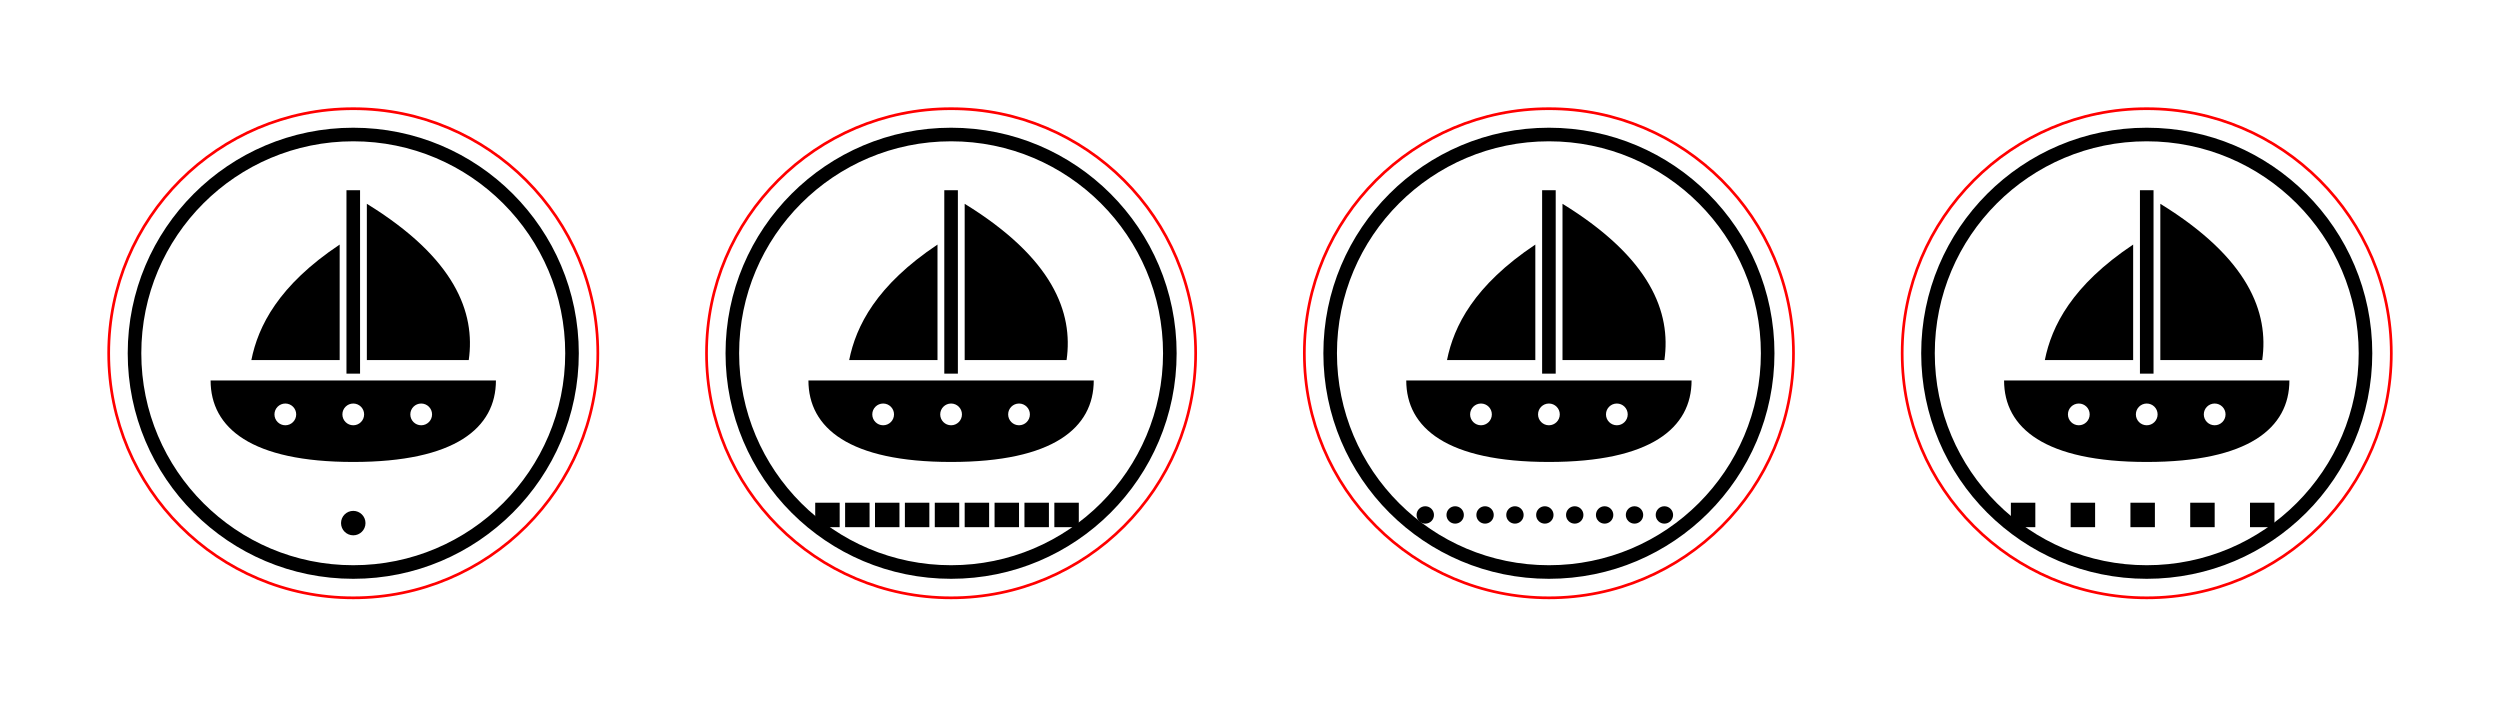
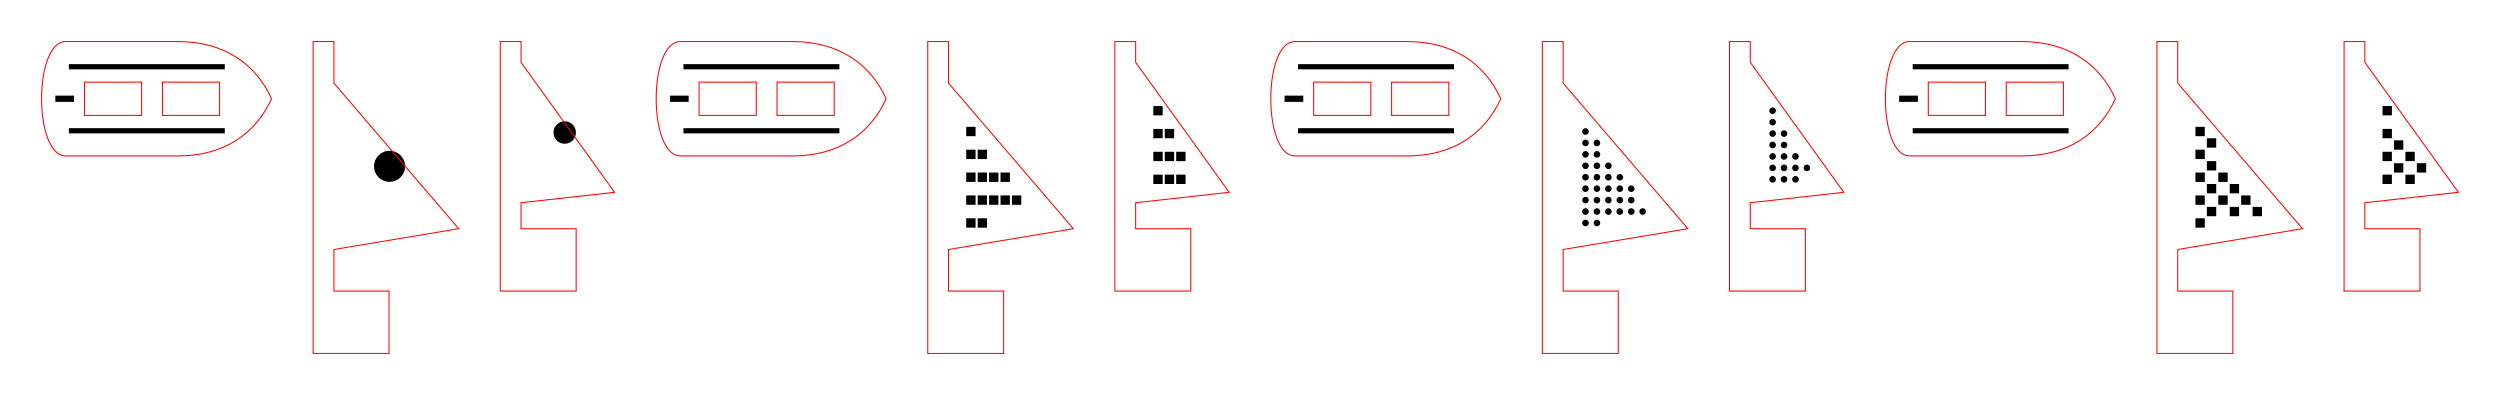
- <svg xmlns="http://www.w3.org/2000/svg" width="92mm" height="26mm" viewBox="0 0 92 26">
+ <svg xmlns="http://www.w3.org/2000/svg" width="240.5mm" height="38mm" viewBox="0 0 240.5 38">
  <g id="RASTER" class="layer-raster" fill="#000000" fill-rule="nonzero" stroke="none">
-     <g class="piece" data-piece="ship-CRUMBLE">
-       <path d="M21.3 13A8.3 8.3 0 1 1 4.7 13A8.3 8.3 0 1 1 21.3 13ZM20.8 13A7.8 7.8 0 1 0 5.2 13A7.8 7.8 0 1 0 20.8 13Z" />
-       <path d="M7.75 14L18.25 14C18.25 15.75 16.75 17 13 17C9.25 17 7.75 15.75 7.75 14ZM10.9 15.25A0.4 0.4 0 1 0 10.1 15.25A0.4 0.4 0 1 0 10.9 15.25ZM13.4 15.25A0.4 0.4 0 1 0 12.6 15.25A0.4 0.4 0 1 0 13.4 15.25ZM15.9 15.25A0.4 0.4 0 1 0 15.1 15.25A0.4 0.4 0 1 0 15.9 15.25Z" />
-       <path d="M12.75 7L13.25 7L13.25 13.75L12.75 13.75Z" />
-       <path d="M13.5 7.5C16.75 9.5 17.5 11.5 17.25 13.25L13.5 13.25Z" />
-       <path d="M12.5 9C10.25 10.5 9.5 12 9.25 13.25L12.5 13.25Z" />
-       <circle cx="13" cy="19.25" r="0.45" />
+     <g class="piece" data-piece="ship-CRUMBLE-hull">
+       <path d="M6.625 6.17L21.625 6.17L21.625 6.67L6.625 6.67Z" />
+       <path d="M6.625 12.33L21.625 12.33L21.625 12.83L6.625 12.83Z" />
+       <path d="M5.325 9.2L7.125 9.2L7.125 9.8L5.325 9.8Z" />
    </g>
-     <g class="piece" data-piece="ship-BISCOTTI">
-       <path d="M43.3 13A8.3 8.3 0 1 1 26.7 13A8.3 8.3 0 1 1 43.3 13ZM42.8 13A7.8 7.8 0 1 0 27.2 13A7.8 7.8 0 1 0 42.8 13Z" />
-       <path d="M29.75 14L40.25 14C40.25 15.75 38.75 17 35 17C31.25 17 29.75 15.75 29.75 14ZM32.9 15.25A0.4 0.4 0 1 0 32.1 15.25A0.4 0.4 0 1 0 32.9 15.25ZM35.4 15.25A0.4 0.4 0 1 0 34.6 15.25A0.4 0.4 0 1 0 35.4 15.25ZM37.9 15.25A0.4 0.4 0 1 0 37.1 15.25A0.4 0.4 0 1 0 37.9 15.25Z" />
-       <path d="M34.75 7L35.25 7L35.25 13.75L34.75 13.75Z" />
-       <path d="M35.5 7.5C38.75 9.5 39.5 11.5 39.25 13.25L35.5 13.25Z" />
-       <path d="M34.5 9C32.25 10.5 31.5 12 31.25 13.25L34.5 13.25Z" />
-       <path d="M30 18.5L30.9 18.5L30.9 19.4L30 19.4Z" />
-       <path d="M31.1 18.5L32 18.5L32 19.4L31.1 19.4Z" />
-       <path d="M32.2 18.5L33.1 18.5L33.1 19.4L32.2 19.4Z" />
-       <path d="M33.3 18.5L34.2 18.5L34.2 19.4L33.3 19.4Z" />
-       <path d="M34.4 18.5L35.3 18.5L35.3 19.4L34.4 19.4Z" />
-       <path d="M35.5 18.5L36.4 18.5L36.4 19.4L35.5 19.4Z" />
-       <path d="M36.6 18.5L37.5 18.5L37.5 19.4L36.6 19.4Z" />
-       <path d="M37.7 18.5L38.6 18.5L38.6 19.4L37.7 19.4Z" />
-       <path d="M38.8 18.5L39.7 18.5L39.7 19.4L38.8 19.4Z" />
+     <g class="piece" data-piece="ship-CRUMBLE-main">
+       <circle cx="37.475" cy="16" r="1.494" />
    </g>
-     <g class="piece" data-piece="ship-GINGERSNAP">
-       <path d="M65.3 13A8.3 8.3 0 1 1 48.7 13A8.3 8.3 0 1 1 65.3 13ZM64.8 13A7.8 7.8 0 1 0 49.2 13A7.8 7.8 0 1 0 64.8 13Z" />
-       <path d="M51.75 14L62.25 14C62.25 15.75 60.75 17 57 17C53.25 17 51.75 15.75 51.75 14ZM54.9 15.25A0.4 0.4 0 1 0 54.1 15.25A0.4 0.4 0 1 0 54.9 15.25ZM57.4 15.25A0.4 0.4 0 1 0 56.6 15.25A0.4 0.4 0 1 0 57.4 15.25ZM59.9 15.25A0.4 0.4 0 1 0 59.1 15.25A0.4 0.4 0 1 0 59.9 15.25Z" />
-       <path d="M56.75 7L57.25 7L57.25 13.75L56.75 13.75Z" />
-       <path d="M57.5 7.5C60.75 9.5 61.5 11.5 61.25 13.25L57.5 13.25Z" />
-       <path d="M56.5 9C54.25 10.5 53.5 12 53.25 13.25L56.5 13.25Z" />
-       <circle cx="52.45" cy="18.95" r="0.32" />
-       <circle cx="53.55" cy="18.95" r="0.32" />
-       <circle cx="54.65" cy="18.95" r="0.32" />
-       <circle cx="55.75" cy="18.95" r="0.32" />
-       <circle cx="56.85" cy="18.95" r="0.32" />
-       <circle cx="57.95" cy="18.95" r="0.32" />
-       <circle cx="59.05" cy="18.95" r="0.32" />
-       <circle cx="60.15" cy="18.95" r="0.32" />
-       <circle cx="61.25" cy="18.95" r="0.32" />
+     <g class="piece" data-piece="ship-CRUMBLE-jib">
+       <circle cx="54.325" cy="12.75" r="1.08" />
    </g>
-     <g class="piece" data-piece="ship-SHORTBREAD">
-       <path d="M87.3 13A8.3 8.3 0 1 1 70.7 13A8.3 8.3 0 1 1 87.3 13ZM86.8 13A7.8 7.8 0 1 0 71.2 13A7.8 7.8 0 1 0 86.8 13Z" />
-       <path d="M73.75 14L84.25 14C84.25 15.75 82.75 17 79 17C75.25 17 73.75 15.75 73.75 14ZM76.9 15.25A0.4 0.4 0 1 0 76.1 15.25A0.4 0.4 0 1 0 76.9 15.25ZM79.4 15.25A0.4 0.4 0 1 0 78.6 15.25A0.4 0.4 0 1 0 79.4 15.25ZM81.9 15.25A0.4 0.4 0 1 0 81.1 15.25A0.4 0.4 0 1 0 81.9 15.25Z" />
-       <path d="M78.75 7L79.25 7L79.25 13.75L78.75 13.75Z" />
-       <path d="M79.5 7.5C82.75 9.5 83.5 11.5 83.25 13.25L79.5 13.25Z" />
-       <path d="M78.5 9C76.25 10.5 75.5 12 75.25 13.25L78.5 13.25Z" />
-       <path d="M74 18.5L74.9 18.5L74.9 19.4L74 19.4Z" />
-       <path d="M76.2 18.5L77.1 18.5L77.1 19.4L76.2 19.4Z" />
-       <path d="M78.4 18.5L79.3 18.5L79.3 19.4L78.4 19.4Z" />
-       <path d="M80.6 18.5L81.5 18.5L81.5 19.4L80.6 19.4Z" />
-       <path d="M82.8 18.5L83.7 18.5L83.7 19.4L82.8 19.4Z" />
+     <g class="piece" data-piece="ship-BISCOTTI-hull">
+       <path d="M65.75 6.17L80.75 6.17L80.75 6.67L65.75 6.67Z" />
+       <path d="M65.75 12.33L80.75 12.33L80.75 12.83L65.75 12.83Z" />
+       <path d="M64.45 9.2L66.25 9.2L66.25 9.8L64.45 9.8Z" />
+     </g>
+     <g class="piece" data-piece="ship-BISCOTTI-main">
+       <path d="M92.95 12.2L93.85 12.2L93.85 13.1L92.95 13.1Z" />
+       <path d="M92.95 14.4L93.85 14.4L93.85 15.3L92.95 15.3Z" />
+       <path d="M94.05 14.4L94.95 14.4L94.95 15.3L94.05 15.3Z" />
+       <path d="M92.95 16.6L93.85 16.6L93.85 17.5L92.95 17.5Z" />
+       <path d="M94.05 16.6L94.95 16.6L94.95 17.5L94.05 17.5Z" />
+       <path d="M95.15 16.6L96.05 16.6L96.05 17.5L95.15 17.5Z" />
+       <path d="M96.25 16.6L97.15 16.6L97.15 17.5L96.25 17.5Z" />
+       <path d="M92.95 18.8L93.85 18.8L93.85 19.7L92.95 19.7Z" />
+       <path d="M94.05 18.8L94.95 18.8L94.95 19.7L94.05 19.7Z" />
+       <path d="M95.15 18.8L96.05 18.8L96.05 19.7L95.15 19.7Z" />
+       <path d="M96.25 18.8L97.15 18.8L97.15 19.7L96.25 19.7Z" />
+       <path d="M97.35 18.8L98.25 18.8L98.25 19.7L97.35 19.7Z" />
+       <path d="M92.95 21L93.85 21L93.85 21.9L92.95 21.9Z" />
+       <path d="M94.05 21L94.95 21L94.95 21.9L94.05 21.9Z" />
+     </g>
+     <g class="piece" data-piece="ship-BISCOTTI-jib">
+       <path d="M110.95 10.2L111.85 10.2L111.85 11.1L110.95 11.1Z" />
+       <path d="M110.95 12.4L111.85 12.4L111.85 13.3L110.95 13.3Z" />
+       <path d="M112.05 12.4L112.95 12.4L112.95 13.3L112.05 13.3Z" />
+       <path d="M110.95 14.6L111.85 14.6L111.85 15.5L110.95 15.5Z" />
+       <path d="M112.05 14.6L112.95 14.6L112.95 15.5L112.05 15.5Z" />
+       <path d="M113.15 14.6L114.05 14.6L114.05 15.5L113.15 15.5Z" />
+       <path d="M110.95 16.8L111.85 16.8L111.85 17.7L110.95 17.7Z" />
+       <path d="M112.05 16.8L112.95 16.8L112.95 17.7L112.05 17.7Z" />
+       <path d="M113.15 16.8L114.05 16.8L114.05 17.7L113.15 17.7Z" />
+     </g>
+     <g class="piece" data-piece="ship-GINGERSNAP-hull">
+       <path d="M124.875 6.17L139.875 6.17L139.875 6.67L124.875 6.67Z" />
+       <path d="M124.875 12.33L139.875 12.33L139.875 12.83L124.875 12.83Z" />
+       <path d="M123.575 9.2L125.375 9.2L125.375 9.8L123.575 9.8Z" />
+     </g>
+     <g class="piece" data-piece="ship-GINGERSNAP-main">
+       <circle cx="152.525" cy="12.65" r="0.32" />
+       <circle cx="152.525" cy="13.75" r="0.32" />
+       <circle cx="153.625" cy="13.75" r="0.32" />
+       <circle cx="152.525" cy="14.85" r="0.32" />
+       <circle cx="153.625" cy="14.85" r="0.32" />
+       <circle cx="152.525" cy="15.95" r="0.32" />
+       <circle cx="153.625" cy="15.95" r="0.32" />
+       <circle cx="154.725" cy="15.95" r="0.32" />
+       <circle cx="152.525" cy="17.05" r="0.32" />
+       <circle cx="153.625" cy="17.05" r="0.32" />
+       <circle cx="154.725" cy="17.05" r="0.32" />
+       <circle cx="155.825" cy="17.05" r="0.32" />
+       <circle cx="152.525" cy="18.15" r="0.32" />
+       <circle cx="153.625" cy="18.15" r="0.32" />
+       <circle cx="154.725" cy="18.15" r="0.32" />
+       <circle cx="155.825" cy="18.15" r="0.32" />
+       <circle cx="156.925" cy="18.15" r="0.32" />
+       <circle cx="152.525" cy="19.25" r="0.32" />
+       <circle cx="153.625" cy="19.25" r="0.32" />
+       <circle cx="154.725" cy="19.25" r="0.32" />
+       <circle cx="155.825" cy="19.25" r="0.32" />
+       <circle cx="156.925" cy="19.25" r="0.32" />
+       <circle cx="152.525" cy="20.35" r="0.32" />
+       <circle cx="153.625" cy="20.35" r="0.32" />
+       <circle cx="154.725" cy="20.35" r="0.32" />
+       <circle cx="155.825" cy="20.35" r="0.32" />
+       <circle cx="156.925" cy="20.35" r="0.32" />
+       <circle cx="158.025" cy="20.35" r="0.32" />
+       <circle cx="152.525" cy="21.45" r="0.32" />
+       <circle cx="153.625" cy="21.45" r="0.32" />
+     </g>
+     <g class="piece" data-piece="ship-GINGERSNAP-jib">
+       <circle cx="170.525" cy="10.65" r="0.32" />
+       <circle cx="170.525" cy="11.75" r="0.32" />
+       <circle cx="170.525" cy="12.85" r="0.32" />
+       <circle cx="171.625" cy="12.85" r="0.32" />
+       <circle cx="170.525" cy="13.95" r="0.32" />
+       <circle cx="171.625" cy="13.95" r="0.32" />
+       <circle cx="170.525" cy="15.05" r="0.32" />
+       <circle cx="171.625" cy="15.05" r="0.32" />
+       <circle cx="172.725" cy="15.05" r="0.32" />
+       <circle cx="170.525" cy="16.15" r="0.32" />
+       <circle cx="171.625" cy="16.15" r="0.32" />
+       <circle cx="172.725" cy="16.15" r="0.32" />
+       <circle cx="173.825" cy="16.15" r="0.32" />
+       <circle cx="170.525" cy="17.25" r="0.32" />
+       <circle cx="171.625" cy="17.25" r="0.32" />
+       <circle cx="172.725" cy="17.25" r="0.32" />
+     </g>
+     <g class="piece" data-piece="ship-SHORTBREAD-hull">
+       <path d="M184 6.17L199 6.17L199 6.67L184 6.67Z" />
+       <path d="M184 12.33L199 12.33L199 12.83L184 12.83Z" />
+       <path d="M182.7 9.2L184.5 9.2L184.5 9.8L182.7 9.8Z" />
+     </g>
+     <g class="piece" data-piece="ship-SHORTBREAD-main">
+       <path d="M211.2 12.2L212.1 12.2L212.1 13.1L211.2 13.1Z" />
+       <path d="M212.3 13.3L213.2 13.3L213.2 14.2L212.3 14.2Z" />
+       <path d="M211.2 14.4L212.1 14.4L212.1 15.3L211.2 15.3Z" />
+       <path d="M212.3 15.5L213.2 15.5L213.2 16.4L212.3 16.4Z" />
+       <path d="M211.2 16.6L212.1 16.6L212.1 17.5L211.2 17.5Z" />
+       <path d="M213.4 16.6L214.3 16.6L214.3 17.5L213.4 17.5Z" />
+       <path d="M212.3 17.7L213.2 17.7L213.2 18.6L212.3 18.6Z" />
+       <path d="M214.5 17.7L215.4 17.7L215.4 18.6L214.5 18.6Z" />
+       <path d="M211.2 18.8L212.1 18.8L212.1 19.7L211.2 19.7Z" />
+       <path d="M213.4 18.8L214.3 18.8L214.3 19.7L213.4 19.7Z" />
+       <path d="M215.6 18.8L216.5 18.8L216.5 19.7L215.6 19.7Z" />
+       <path d="M212.3 19.9L213.2 19.9L213.2 20.8L212.3 20.8Z" />
+       <path d="M214.5 19.9L215.4 19.9L215.4 20.8L214.5 20.8Z" />
+       <path d="M216.7 19.9L217.6 19.9L217.6 20.8L216.7 20.8Z" />
+       <path d="M211.2 21L212.1 21L212.1 21.9L211.2 21.9Z" />
+     </g>
+     <g class="piece" data-piece="ship-SHORTBREAD-jib">
+       <path d="M229.2 10.2L230.1 10.2L230.1 11.1L229.2 11.1Z" />
+       <path d="M229.2 12.4L230.1 12.4L230.1 13.3L229.2 13.3Z" />
+       <path d="M230.3 13.5L231.2 13.5L231.2 14.4L230.3 14.4Z" />
+       <path d="M229.2 14.6L230.1 14.6L230.1 15.5L229.2 15.5Z" />
+       <path d="M231.4 14.6L232.3 14.6L232.3 15.5L231.4 15.5Z" />
+       <path d="M230.3 15.7L231.2 15.7L231.2 16.6L230.3 16.6Z" />
+       <path d="M232.5 15.7L233.4 15.7L233.4 16.6L232.5 16.6Z" />
+       <path d="M229.2 16.8L230.1 16.8L230.1 17.7L229.2 17.7Z" />
+       <path d="M231.4 16.8L232.3 16.8L232.3 17.7L231.4 17.7Z" />
    </g>
  </g>
  <g id="CUT" class="layer-cut" fill="none" stroke="#ff0000" stroke-width="0.1">
-     <g class="piece" data-piece="ship-CRUMBLE">
-       <circle cx="13" cy="13" r="9" />
+     <g class="piece" data-piece="ship-CRUMBLE-hull">
+       <path d="M6.325 4L17.125 4C21.625 4 24.625 6.2 26.125 9.5C24.625 12.8 21.625 15 17.125 15L6.325 15C3.225 15 3.225 4 6.325 4Z" />
+       <path d="M8.125 7.9L13.625 7.9L13.625 11.1L8.125 11.1Z" />
+       <path d="M15.625 7.9L21.125 7.9L21.125 11.1L15.625 11.1Z" />
    </g>
-     <g class="piece" data-piece="ship-BISCOTTI">
-       <circle cx="35" cy="13" r="9" />
+     <g class="piece" data-piece="ship-CRUMBLE-main">
+       <path d="M30.125 4L32.125 4L32.125 8L44.125 22L32.125 24L32.125 28L37.425 28L37.425 34L32.125 34L30.125 34Z" />
    </g>
-     <g class="piece" data-piece="ship-GINGERSNAP">
-       <circle cx="57" cy="13" r="9" />
+     <g class="piece" data-piece="ship-CRUMBLE-jib">
+       <path d="M48.125 4L50.125 4L50.125 6L59.125 18.5L50.125 19.5L50.125 22L55.425 22L55.425 28L50.125 28L48.125 28Z" />
    </g>
-     <g class="piece" data-piece="ship-SHORTBREAD">
-       <circle cx="79" cy="13" r="9" />
+     <g class="piece" data-piece="ship-BISCOTTI-hull">
+       <path d="M65.45 4L76.25 4C80.75 4 83.75 6.2 85.25 9.5C83.75 12.8 80.75 15 76.25 15L65.45 15C62.35 15 62.35 4 65.45 4Z" />
+       <path d="M67.25 7.9L72.75 7.9L72.75 11.1L67.25 11.1Z" />
+       <path d="M74.75 7.9L80.25 7.9L80.25 11.1L74.75 11.1Z" />
+     </g>
+     <g class="piece" data-piece="ship-BISCOTTI-main">
+       <path d="M89.25 4L91.25 4L91.25 8L103.25 22L91.25 24L91.25 28L96.55 28L96.55 34L91.25 34L89.25 34Z" />
+     </g>
+     <g class="piece" data-piece="ship-BISCOTTI-jib">
+       <path d="M107.25 4L109.25 4L109.25 6L118.25 18.5L109.25 19.5L109.25 22L114.55 22L114.55 28L109.25 28L107.25 28Z" />
+     </g>
+     <g class="piece" data-piece="ship-GINGERSNAP-hull">
+       <path d="M124.575 4L135.375 4C139.875 4 142.875 6.2 144.375 9.5C142.875 12.8 139.875 15 135.375 15L124.575 15C121.475 15 121.475 4 124.575 4Z" />
+       <path d="M126.375 7.9L131.875 7.9L131.875 11.1L126.375 11.1Z" />
+       <path d="M133.875 7.9L139.375 7.9L139.375 11.1L133.875 11.1Z" />
+     </g>
+     <g class="piece" data-piece="ship-GINGERSNAP-main">
+       <path d="M148.375 4L150.375 4L150.375 8L162.375 22L150.375 24L150.375 28L155.675 28L155.675 34L150.375 34L148.375 34Z" />
+     </g>
+     <g class="piece" data-piece="ship-GINGERSNAP-jib">
+       <path d="M166.375 4L168.375 4L168.375 6L177.375 18.5L168.375 19.5L168.375 22L173.675 22L173.675 28L168.375 28L166.375 28Z" />
+     </g>
+     <g class="piece" data-piece="ship-SHORTBREAD-hull">
+       <path d="M183.7 4L194.5 4C199 4 202 6.2 203.5 9.5C202 12.8 199 15 194.5 15L183.7 15C180.6 15 180.6 4 183.7 4Z" />
+       <path d="M185.5 7.9L191 7.9L191 11.1L185.5 11.1Z" />
+       <path d="M193 7.9L198.5 7.9L198.5 11.1L193 11.1Z" />
+     </g>
+     <g class="piece" data-piece="ship-SHORTBREAD-main">
+       <path d="M207.5 4L209.5 4L209.5 8L221.5 22L209.5 24L209.5 28L214.8 28L214.8 34L209.5 34L207.5 34Z" />
+     </g>
+     <g class="piece" data-piece="ship-SHORTBREAD-jib">
+       <path d="M225.5 4L227.5 4L227.5 6L236.5 18.5L227.5 19.5L227.5 22L232.8 22L232.8 28L227.5 28L225.5 28Z" />
    </g>
  </g>
</svg>
